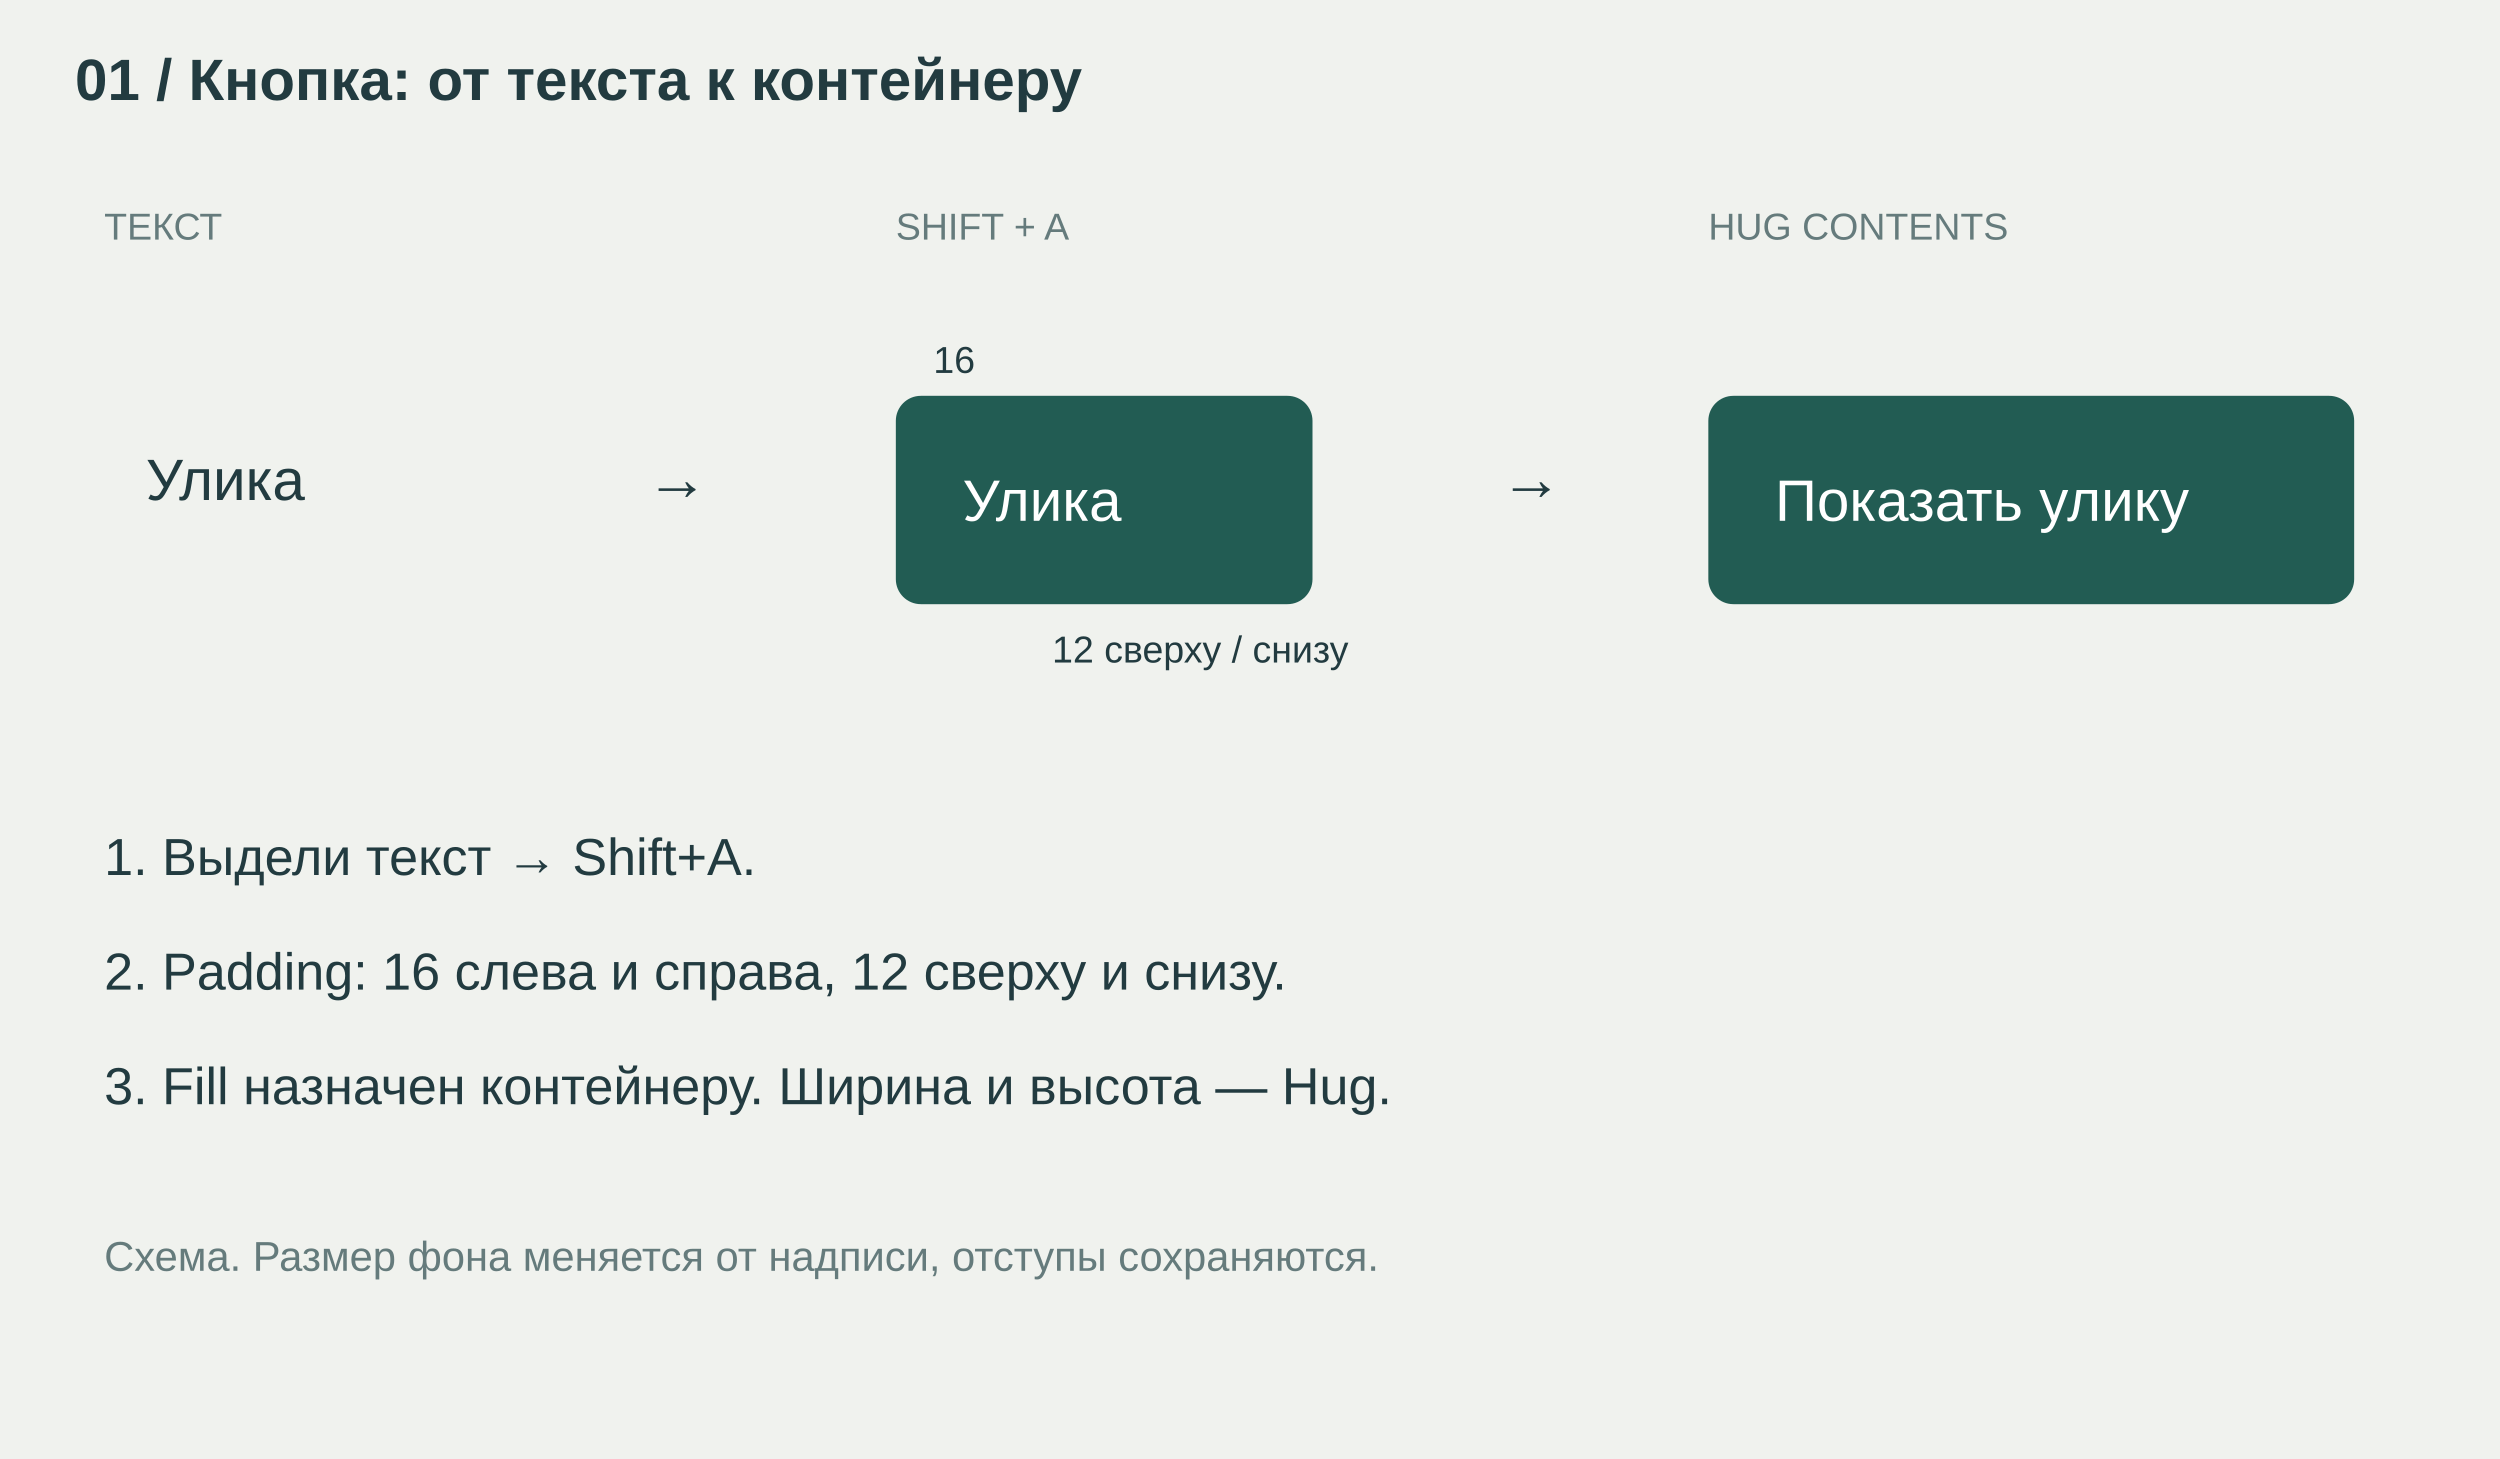
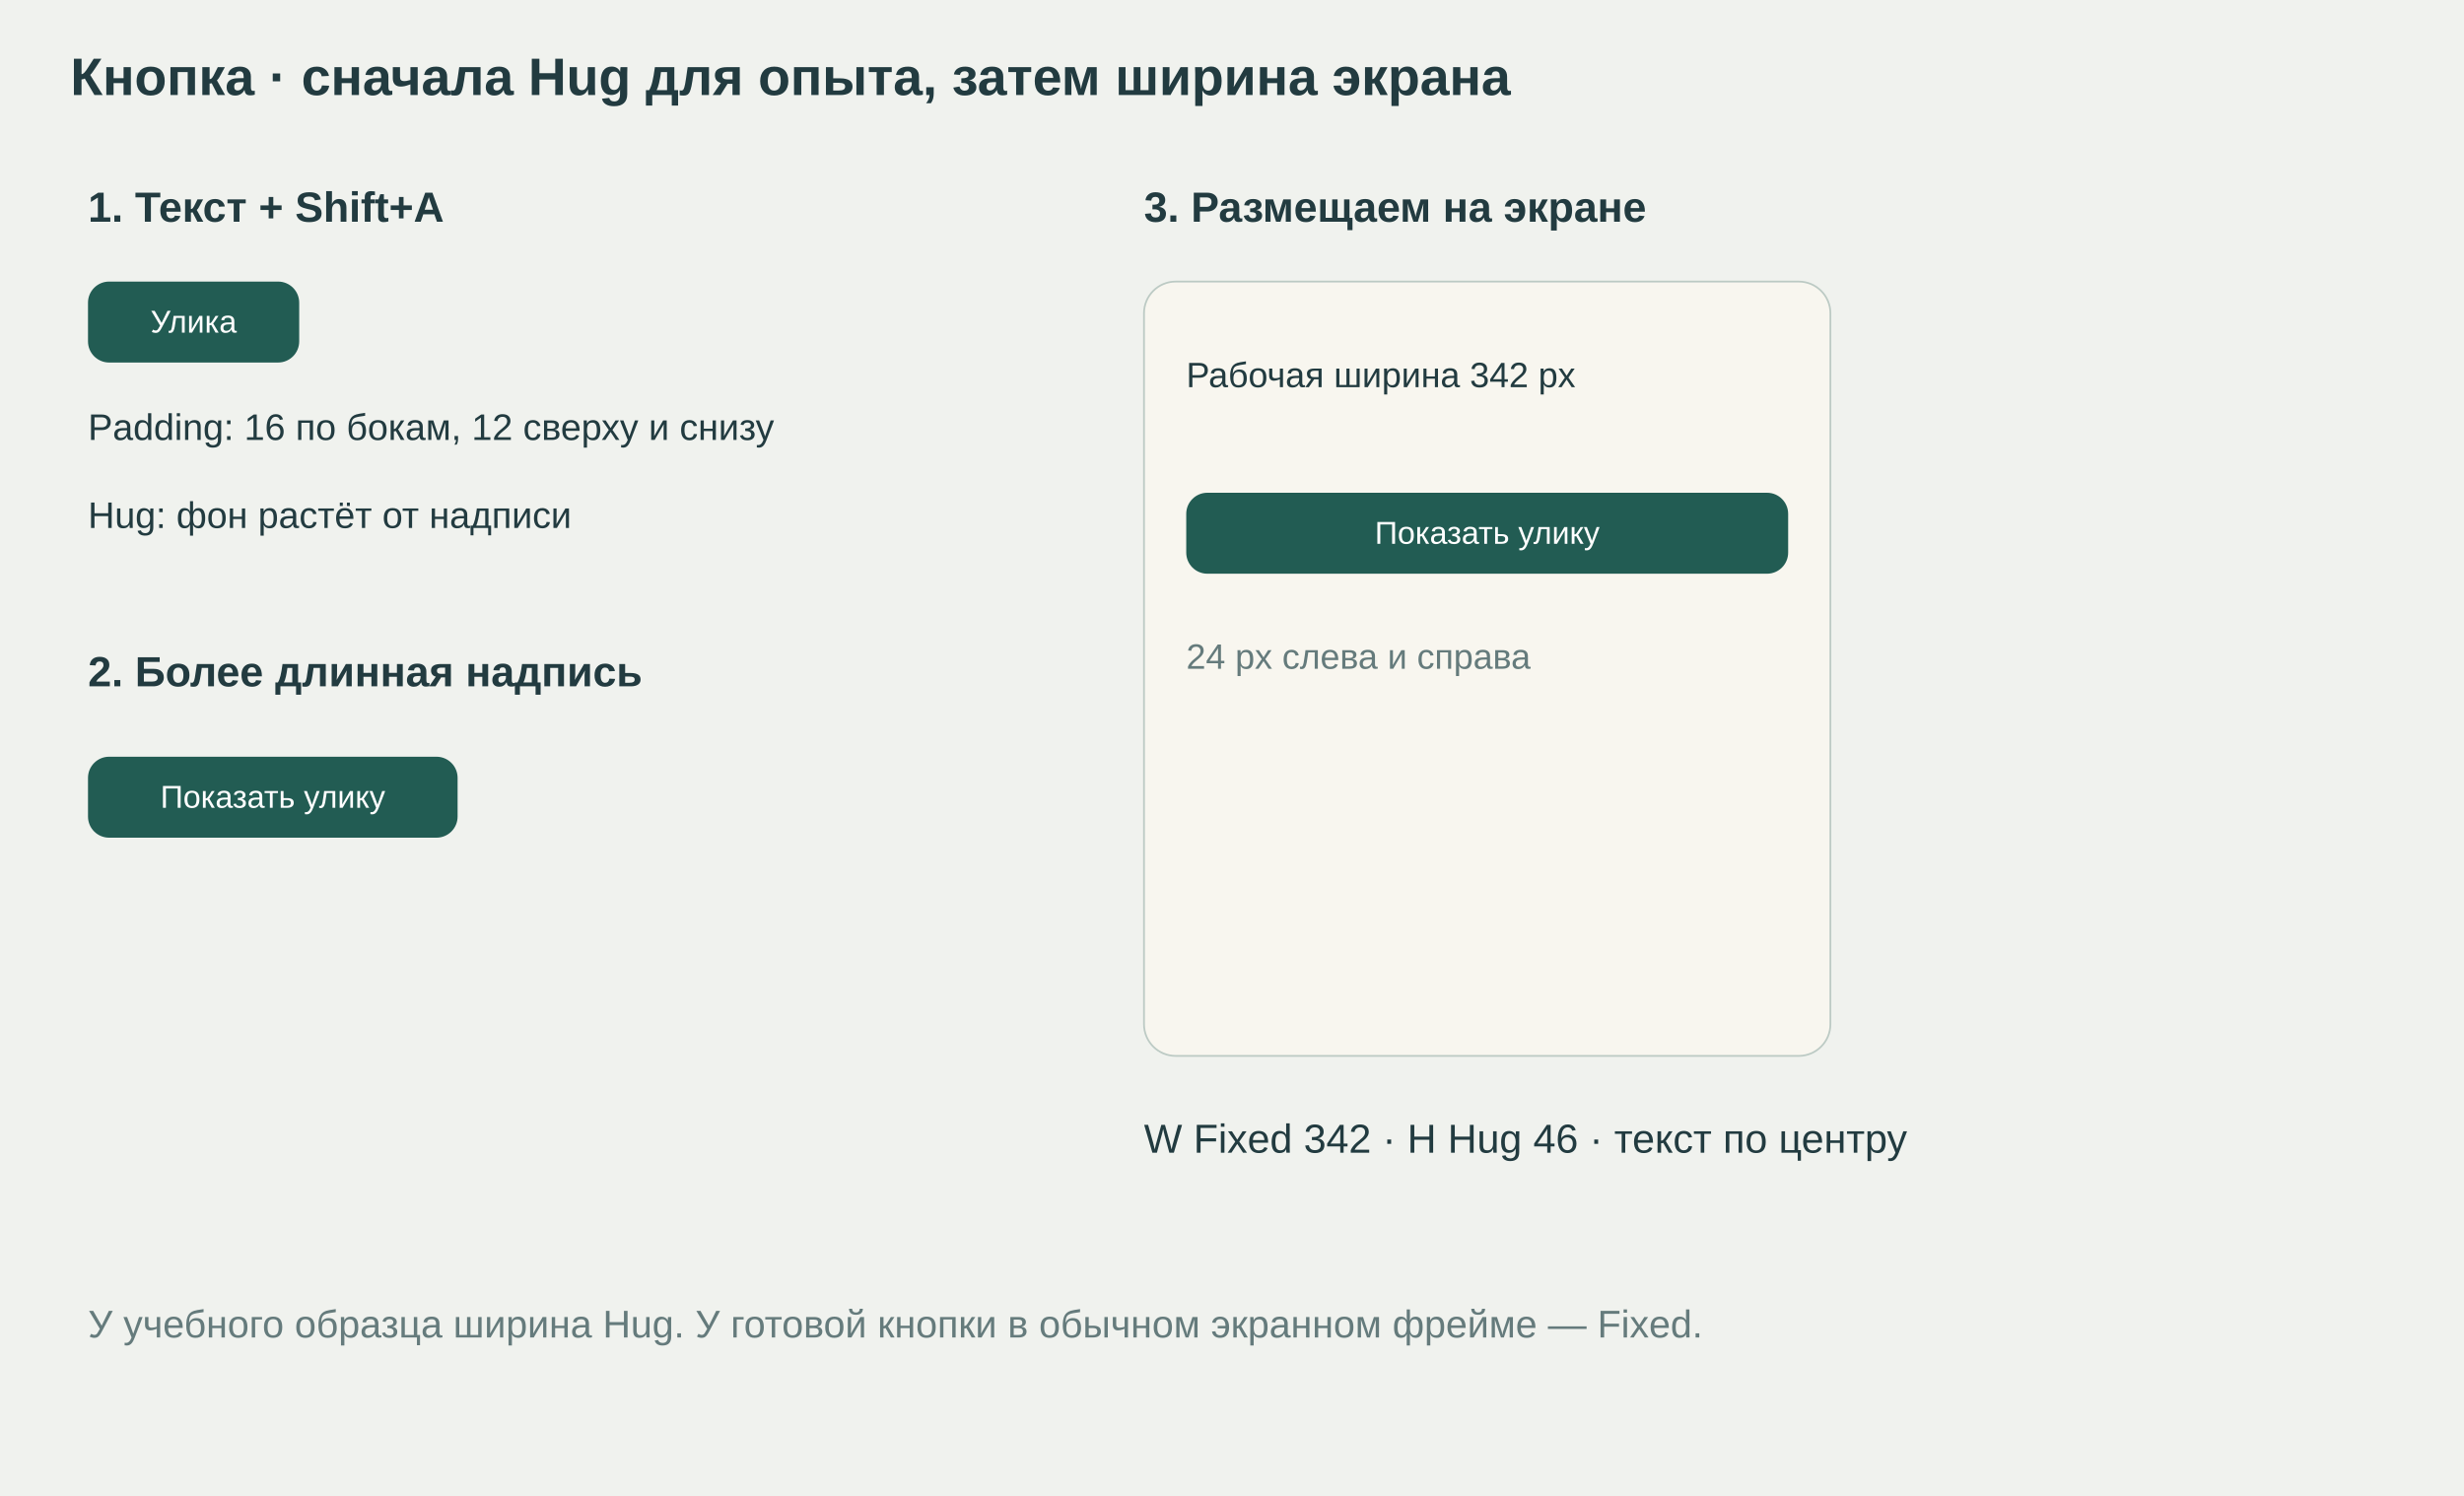
- <svg xmlns="http://www.w3.org/2000/svg" width="1200" height="700" viewBox="0 0 1200 700">
-   <rect x="0" y="0" width="1200" height="700" rx="0" fill="#f0f2ee" stroke="none" />
-   <text x="36" y="48" font-family="Segoe UI, Arial" font-size="28" fill="#223b40" font-weight="700">01 / Кнопка: от текста к контейнеру</text>
-   <text x="50" y="115" font-family="Segoe UI, Arial" font-size="18" fill="#657b7c">ТЕКСТ</text>
-   <text x="430" y="115" font-family="Segoe UI, Arial" font-size="18" fill="#657b7c">SHIFT + A</text>
-   <text x="820" y="115" font-family="Segoe UI, Arial" font-size="18" fill="#657b7c">HUG CONTENTS</text>
-   <text x="70" y="240" font-family="Segoe UI, Arial" font-size="28" fill="#223b40">Улика</text>
-   <text x="310" y="240" font-family="Segoe UI, Arial" font-size="30" fill="#223b40">→</text>
-   <rect x="430" y="190" width="200" height="100" rx="12" fill="#225c53" stroke="none" />
-   <text x="462" y="250" font-family="Segoe UI, Arial" font-size="28" fill="white">Улика</text>
-   <text x="448" y="179" font-family="Segoe UI, Arial" font-size="18" fill="#223b40">16</text>
-   <text x="505" y="318" font-family="Segoe UI, Arial" font-size="18" fill="#223b40">12 сверху / снизу</text>
-   <text x="720" y="240" font-family="Segoe UI, Arial" font-size="30" fill="#223b40">→</text>
-   <rect x="820" y="190" width="310" height="100" rx="12" fill="#225c53" stroke="none" />
-   <text x="852" y="250" font-family="Segoe UI, Arial" font-size="28" fill="white">Показать улику</text>
-   <text x="50" y="420" font-family="Segoe UI, Arial" font-size="25" fill="#223b40">1. Выдели текст → Shift+A.</text>
-   <text x="50" y="475" font-family="Segoe UI, Arial" font-size="25" fill="#223b40">2. Padding: 16 слева и справа, 12 сверху и снизу.</text>
-   <text x="50" y="530" font-family="Segoe UI, Arial" font-size="25" fill="#223b40">3. Fill назначен контейнеру. Ширина и высота — Hug.</text>
-   <text x="50" y="610" font-family="Segoe UI, Arial" font-size="20" fill="#657b7c">Схема. Размер фона меняется от надписи, отступы сохраняются.</text>
+ <svg xmlns="http://www.w3.org/2000/svg" width="1400" height="850" viewBox="0 0 1400 850">
+   <rect x="0" y="0" width="1400" height="850" rx="0" fill="#F0F2EE" stroke="none" />
+   <text x="40" y="54" font-family="Segoe UI,Arial" font-size="30" fill="#223B40" font-weight="700" text-anchor="start">Кнопка · сначала Hug для опыта, затем ширина экрана</text>
+   <text x="50" y="126" font-family="Segoe UI,Arial" font-size="24" fill="#223B40" font-weight="700" text-anchor="start">1. Текст + Shift+A</text>
+   <rect x="50" y="160" width="120" height="46" rx="12" fill="#225C53" stroke="none" />
+   <text x="110.0" y="189.0" font-family="Segoe UI,Arial" font-size="18" fill="white" font-weight="400" text-anchor="middle">Улика</text>
+   <text x="50" y="250" font-family="Segoe UI,Arial" font-size="21" fill="#223B40" font-weight="400" text-anchor="start">Padding: 16 по бокам, 12 сверху и снизу</text>
+   <text x="50" y="300" font-family="Segoe UI,Arial" font-size="21" fill="#223B40" font-weight="400" text-anchor="start">Hug: фон растёт от надписи</text>
+   <text x="50" y="390" font-family="Segoe UI,Arial" font-size="24" fill="#223B40" font-weight="700" text-anchor="start">2. Более длинная надпись</text>
+   <rect x="50" y="430" width="210" height="46" rx="12" fill="#225C53" stroke="none" />
+   <text x="155.0" y="459.0" font-family="Segoe UI,Arial" font-size="18" fill="white" font-weight="400" text-anchor="middle">Показать улику</text>
+   <text x="650" y="126" font-family="Segoe UI,Arial" font-size="24" fill="#223B40" font-weight="700" text-anchor="start">3. Размещаем на экране</text>
+   <rect x="650" y="160" width="390" height="440" rx="18" fill="#F8F6EF" stroke="#BCCAC4" />
+   <text x="674" y="220" font-family="Segoe UI,Arial" font-size="20" fill="#223B40" font-weight="400" text-anchor="start">Рабочая ширина 342 px</text>
+   <rect x="674" y="280" width="342" height="46" rx="12" fill="#225C53" stroke="none" />
+   <text x="845.0" y="309.0" font-family="Segoe UI,Arial" font-size="18" fill="white" font-weight="400" text-anchor="middle">Показать улику</text>
+   <text x="674" y="380" font-family="Segoe UI,Arial" font-size="20" fill="#657B7C" font-weight="400" text-anchor="start">24 px слева и справа</text>
+   <text x="650" y="655" font-family="Segoe UI,Arial" font-size="23" fill="#223B40" font-weight="400" text-anchor="start">W Fixed 342 · H Hug 46 · текст по центру</text>
+   <text x="50" y="760" font-family="Segoe UI,Arial" font-size="22" fill="#657B7C" font-weight="400" text-anchor="start">У учебного образца ширина Hug. У готовой кнопки в обычном экранном фрейме — Fixed.</text>
</svg>
